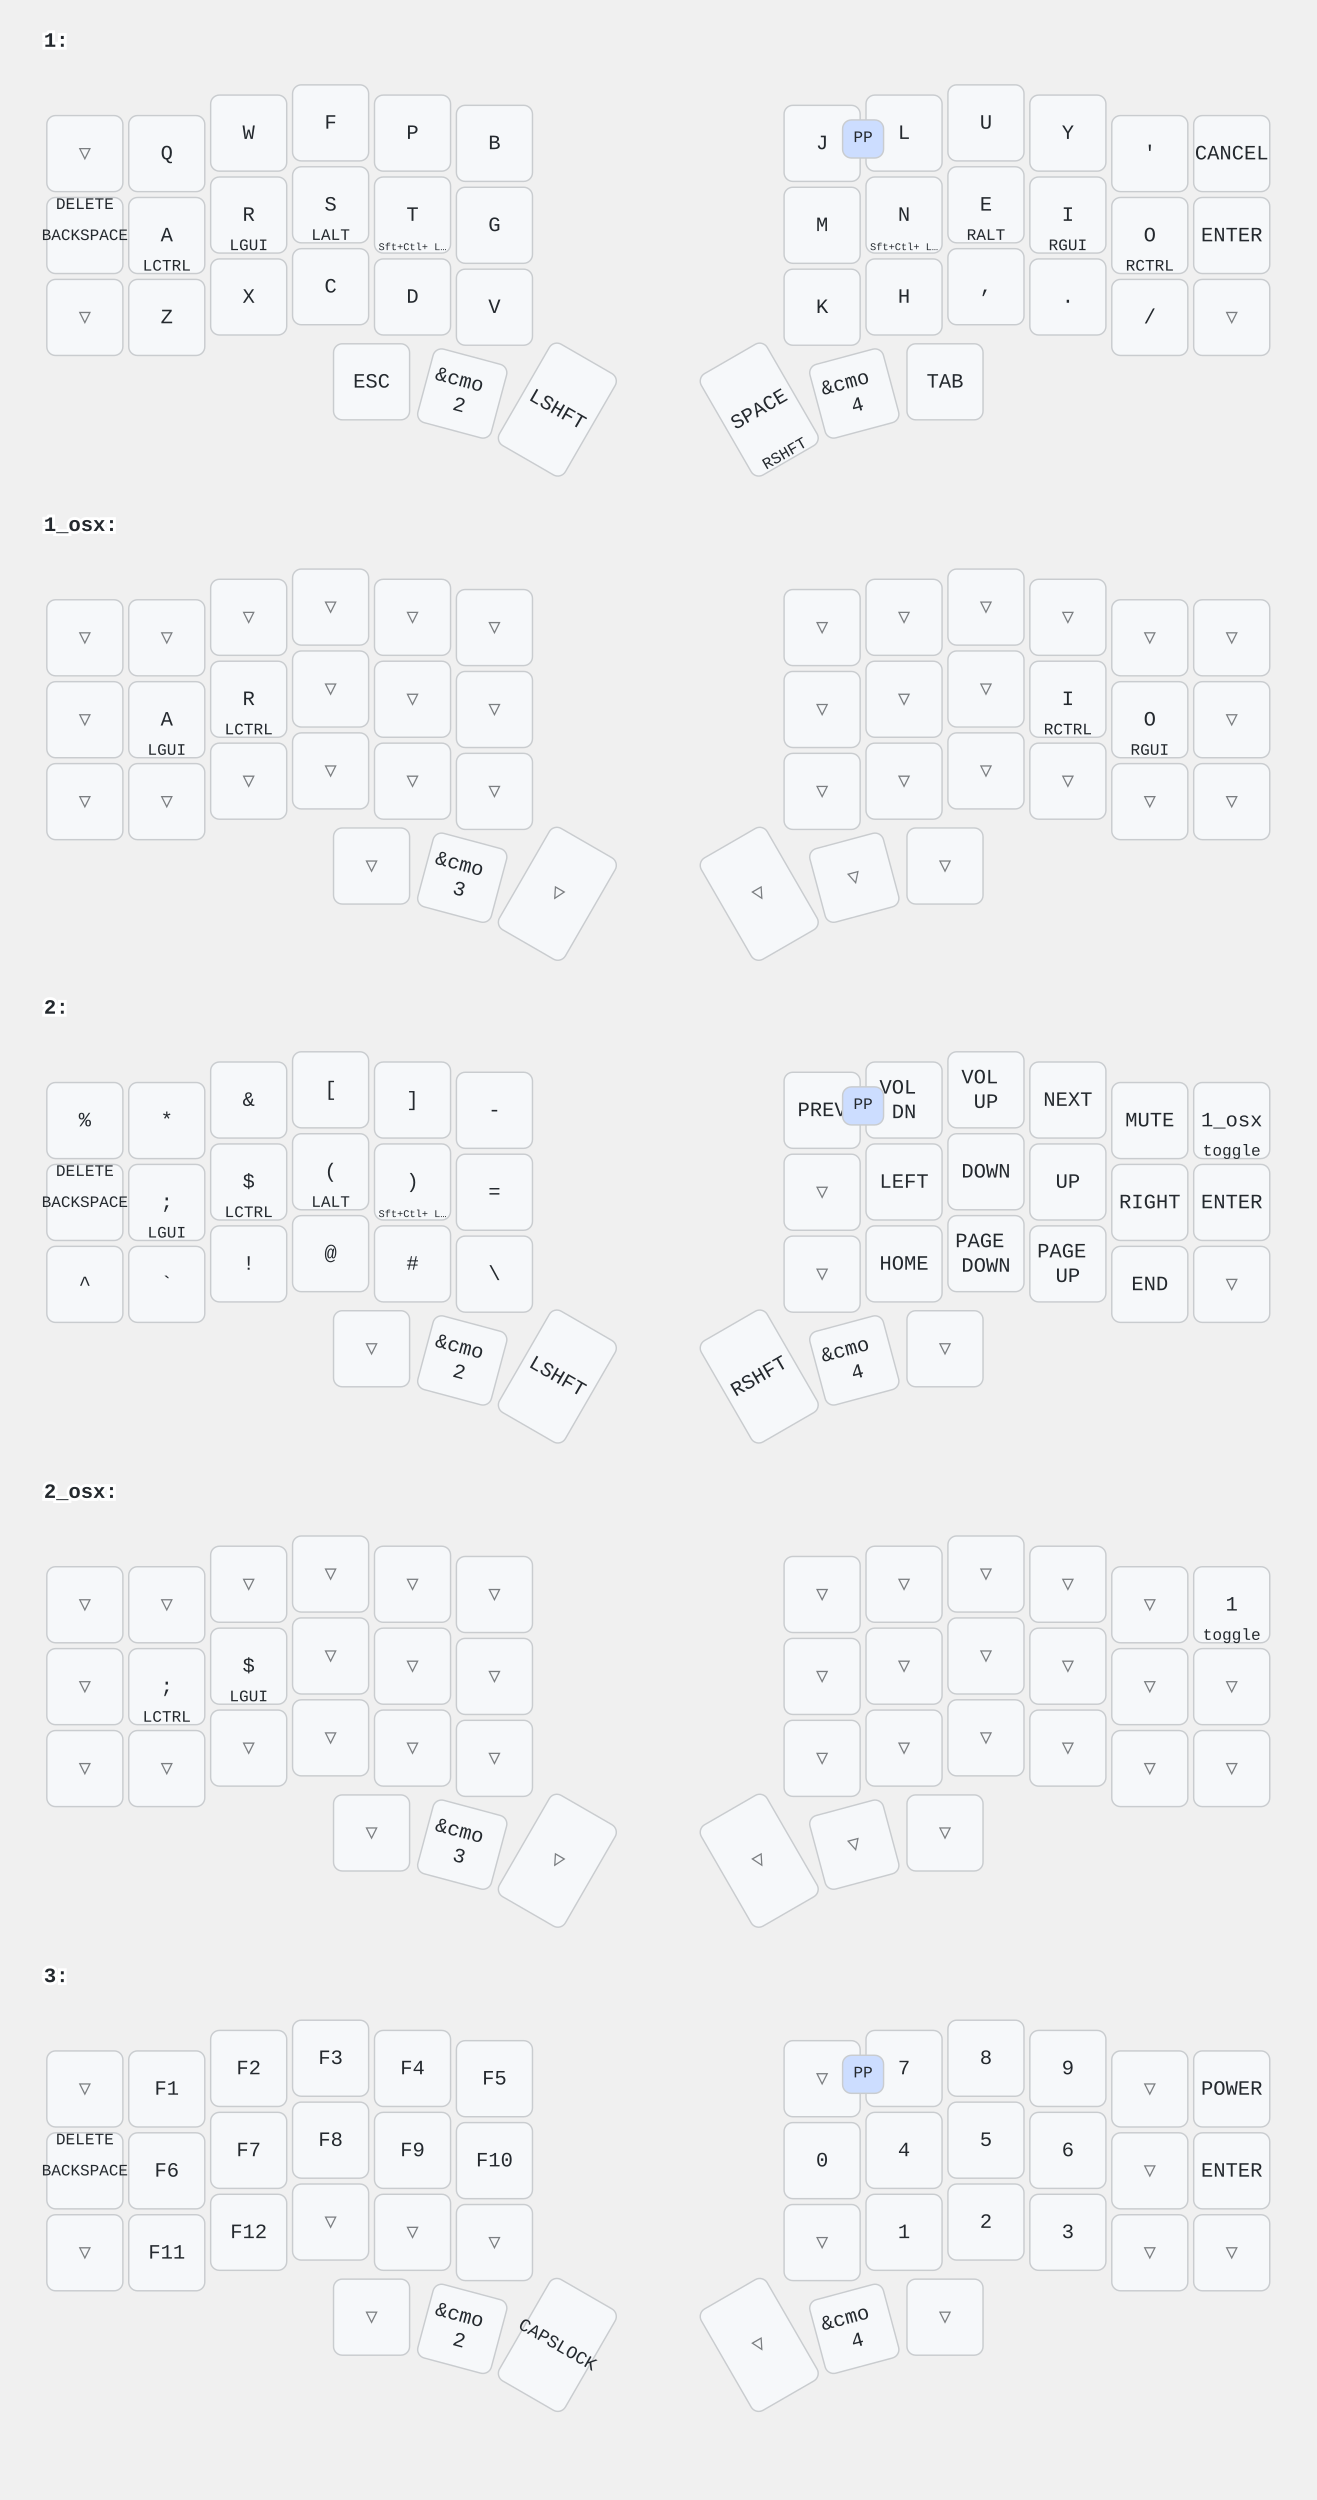
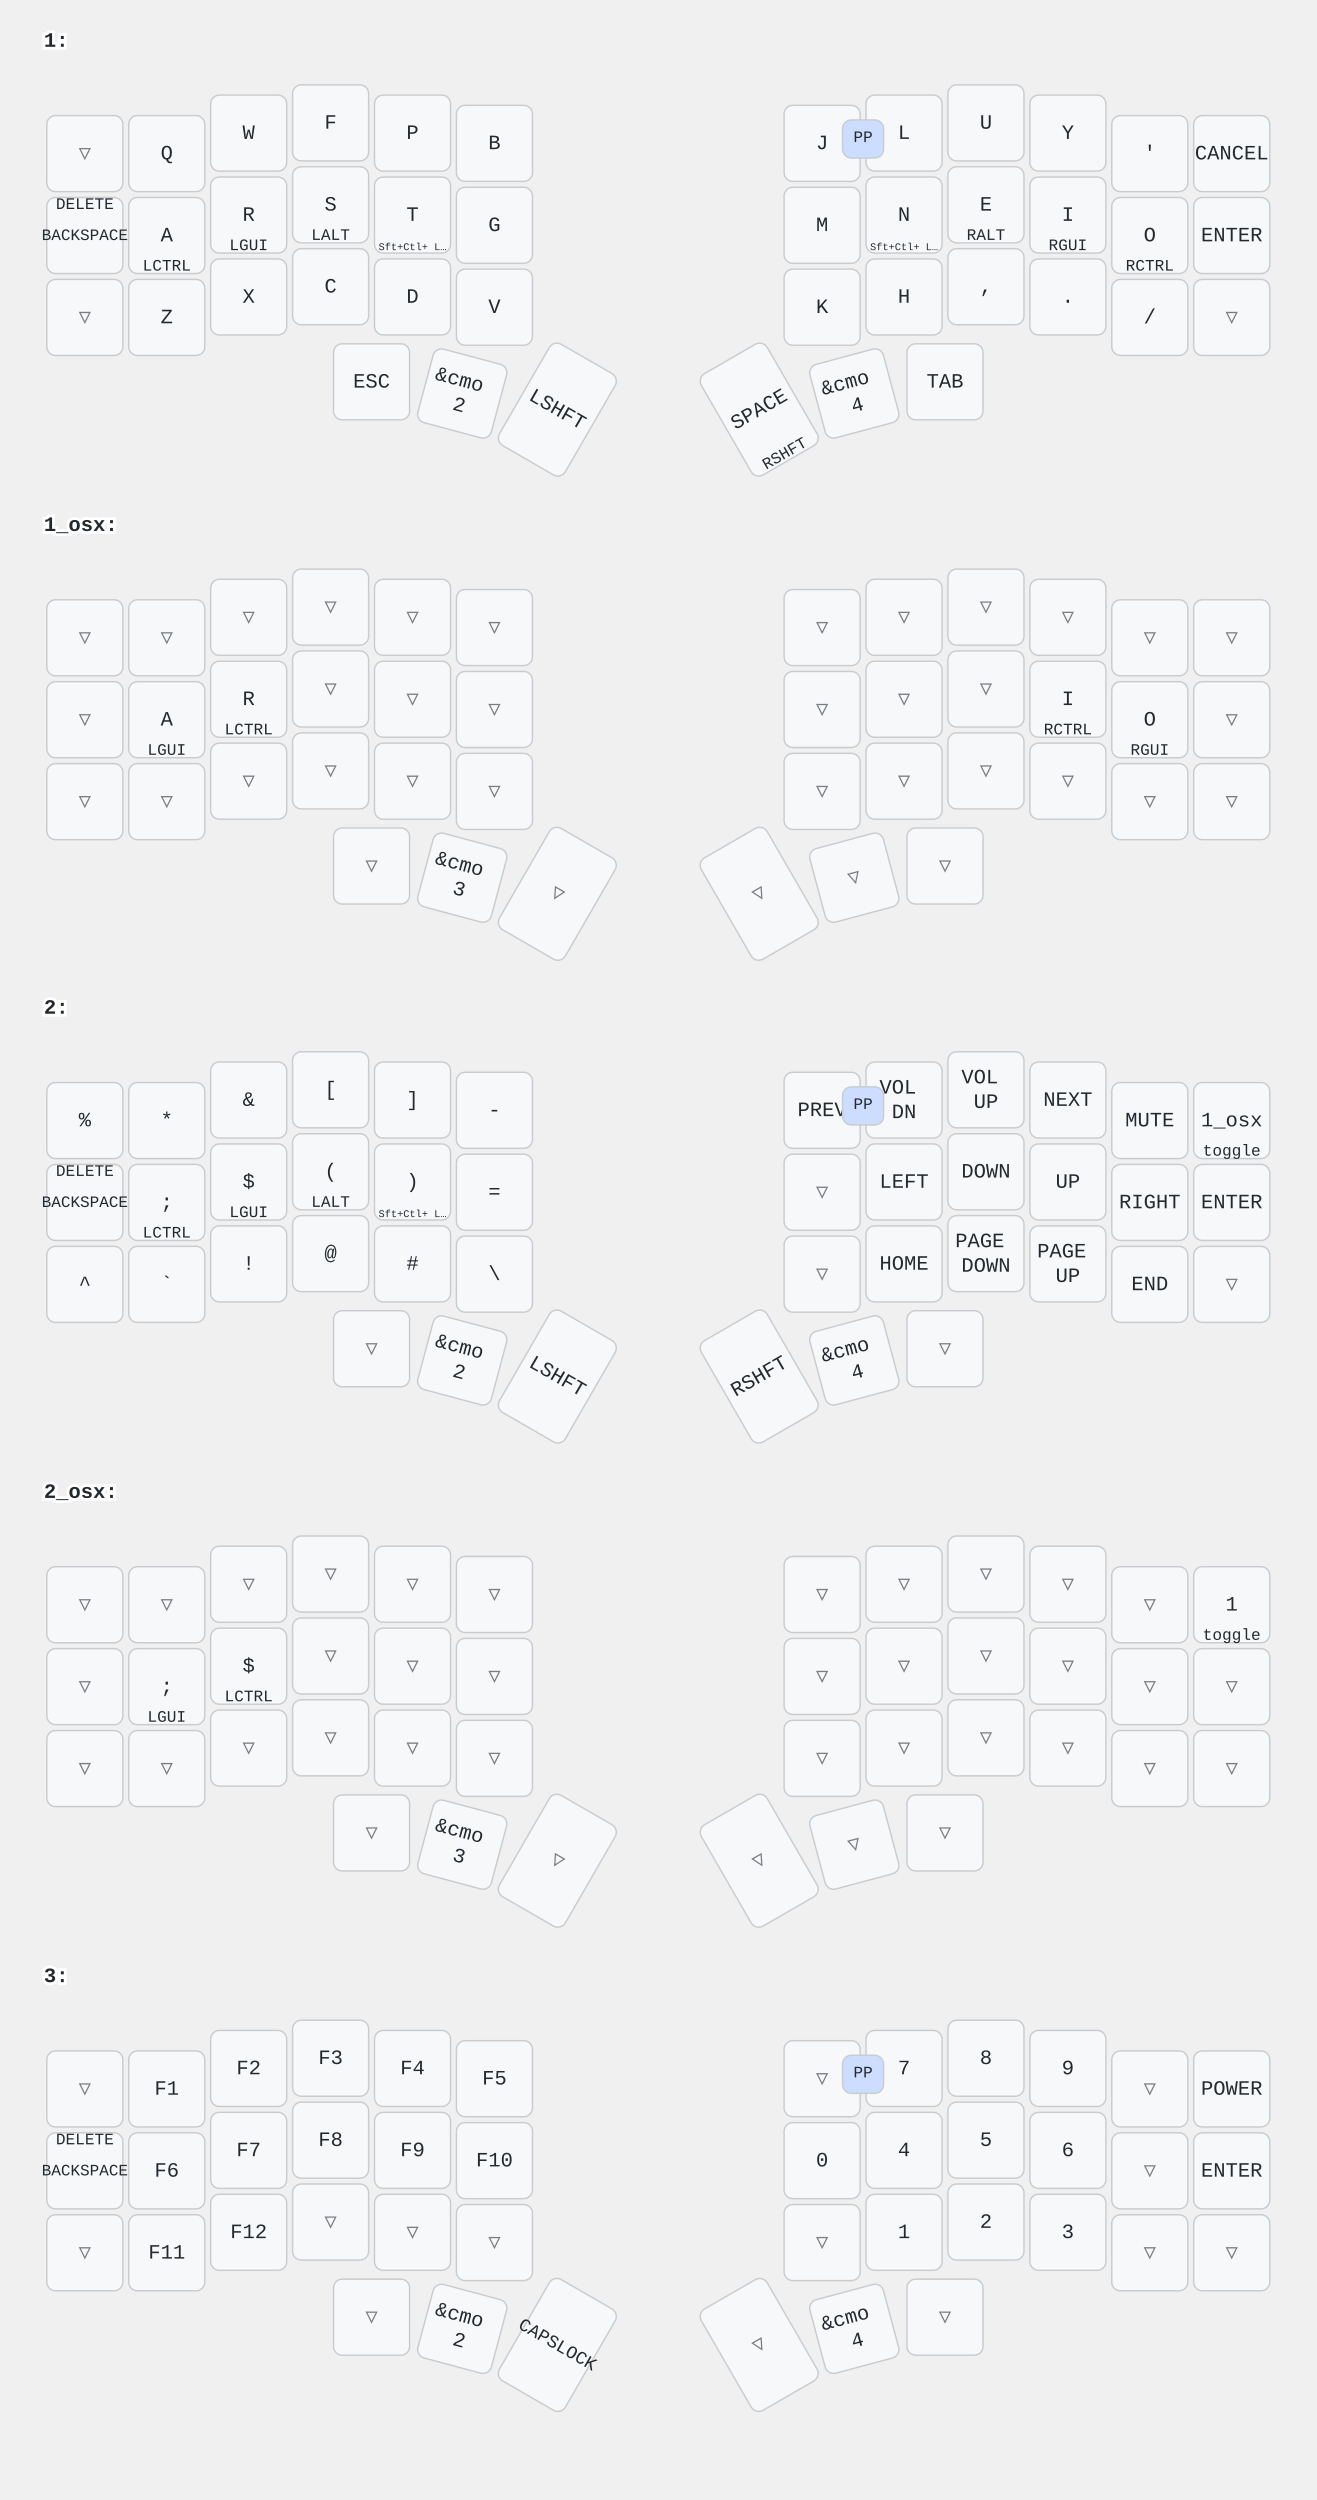
<svg xmlns="http://www.w3.org/2000/svg" width="900" height="1709" viewBox="0 0 900 1709" class="keymap">
  <style>/* inherit to force styles through use tags */
svg path {
    fill: inherit;
}

/* font and background color specifications */
svg.keymap {
    font-family: SFMono-Regular,Consolas,Liberation Mono,Menlo,monospace;
    font-size: 14px;
    font-kerning: normal;
    text-rendering: optimizeLegibility;
    fill: #24292e;
}

/* default key styling */
rect.key {
    fill: #f6f8fa;
}

rect.key, rect.combo {
    stroke: #c9cccf;
    stroke-width: 1;
}

/* default key side styling, only used is draw_key_sides is set */
rect.side {
    filter: brightness(90%);
}

/* color accent for combo boxes */
rect.combo, rect.combo-separate {
    fill: #cdf;
}

/* color accent for held keys */
rect.held, rect.combo.held {
    fill: #fdd;
}

/* color accent for ghost (optional) keys */
rect.ghost, rect.combo.ghost {
    stroke-dasharray: 4, 4;
    stroke-width: 2;
}

text {
    text-anchor: middle;
    dominant-baseline: middle;
}

/* styling for layer labels */
text.label {
    font-weight: bold;
    text-anchor: start;
    stroke: white;
    stroke-width: 4;
    paint-order: stroke;
}

/* styling for optional footer */
text.footer {
    text-anchor: end;
    dominant-baseline: auto;
    stroke: white;
    stroke-width: 4;
    paint-order: stroke;
}

/* styling for combo tap, and key hold/shifted label text */
text.combo, text.hold, text.shifted {
    font-size: 11px;
}

text.hold {
    text-anchor: middle;
    dominant-baseline: auto;
}

text.shifted {
    text-anchor: middle;
    dominant-baseline: hanging;
}

/* styling for hold/shifted label text in combo box */
text.combo.hold, text.combo.shifted {
    font-size: 8px;
}

/* lighter symbol for transparent keys */
text.trans {
    fill: #7b7e81;
}

/* styling for combo dendrons */
path.combo {
    stroke-width: 1;
    stroke: gray;
    fill: none;
}

/* Start Tabler Icons Cleanup */
/* cannot use height/width with glyphs */
.icon-tabler &gt; path {
    fill: inherit;
    stroke: inherit;
    stroke-width: 2;
}
/* hide tabler's default box */
.icon-tabler &gt; path[stroke="none"][fill="none"] {
    visibility: hidden;
}
/* End Tabler Icons Cleanup */
</style>
  <g transform="translate(30, 0)" class="layer-1">
    <text x="0" y="28" class="label">1:</text>
    <g transform="translate(0, 56)">
      <g transform="translate(28, 49)" class="key trans keypos-0">
        <rect rx="6" ry="6" x="-26" y="-26" width="52" height="52" class="key trans" />
        <text x="0" y="0" class="key trans tap">▽</text>
      </g>
      <g transform="translate(84, 49)" class="key keypos-1">
        <rect rx="6" ry="6" x="-26" y="-26" width="52" height="52" class="key" />
        <text x="0" y="0" class="key tap">Q</text>
      </g>
      <g transform="translate(140, 35)" class="key keypos-2">
        <rect rx="6" ry="6" x="-26" y="-26" width="52" height="52" class="key" />
        <text x="0" y="0" class="key tap">W</text>
      </g>
      <g transform="translate(196, 28)" class="key keypos-3">
        <rect rx="6" ry="6" x="-26" y="-26" width="52" height="52" class="key" />
        <text x="0" y="0" class="key tap">F</text>
      </g>
      <g transform="translate(252, 35)" class="key keypos-4">
        <rect rx="6" ry="6" x="-26" y="-26" width="52" height="52" class="key" />
        <text x="0" y="0" class="key tap">P</text>
      </g>
      <g transform="translate(308, 42)" class="key keypos-5">
        <rect rx="6" ry="6" x="-26" y="-26" width="52" height="52" class="key" />
        <text x="0" y="0" class="key tap">B</text>
      </g>
      <g transform="translate(532, 42)" class="key keypos-6">
        <rect rx="6" ry="6" x="-26" y="-26" width="52" height="52" class="key" />
        <text x="0" y="0" class="key tap">J</text>
      </g>
      <g transform="translate(588, 35)" class="key keypos-7">
        <rect rx="6" ry="6" x="-26" y="-26" width="52" height="52" class="key" />
        <text x="0" y="0" class="key tap">L</text>
      </g>
      <g transform="translate(644, 28)" class="key keypos-8">
        <rect rx="6" ry="6" x="-26" y="-26" width="52" height="52" class="key" />
        <text x="0" y="0" class="key tap">U</text>
      </g>
      <g transform="translate(700, 35)" class="key keypos-9">
        <rect rx="6" ry="6" x="-26" y="-26" width="52" height="52" class="key" />
        <text x="0" y="0" class="key tap">Y</text>
      </g>
      <g transform="translate(756, 49)" class="key keypos-10">
        <rect rx="6" ry="6" x="-26" y="-26" width="52" height="52" class="key" />
        <text x="0" y="0" class="key tap">'</text>
      </g>
      <g transform="translate(812, 49)" class="key keypos-11">
        <rect rx="6" ry="6" x="-26" y="-26" width="52" height="52" class="key" />
        <text x="0" y="0" class="key tap">CANCEL</text>
      </g>
      <g transform="translate(28, 105)" class="key keypos-12">
        <rect rx="6" ry="6" x="-26" y="-26" width="52" height="52" class="key" />
        <text x="0" y="0" class="key tap">
          <tspan style="font-size: 78%">BACKSPACE</tspan>
        </text>
        <text x="0" y="-24" class="key shifted">DELETE</text>
      </g>
      <g transform="translate(84, 105)" class="key keypos-13">
        <rect rx="6" ry="6" x="-26" y="-26" width="52" height="52" class="key" />
        <text x="0" y="0" class="key tap">A</text>
        <text x="0" y="24" class="key hold">LCTRL</text>
      </g>
      <g transform="translate(140, 91)" class="key keypos-14">
        <rect rx="6" ry="6" x="-26" y="-26" width="52" height="52" class="key" />
        <text x="0" y="0" class="key tap">R</text>
        <text x="0" y="24" class="key hold">LGUI</text>
      </g>
      <g transform="translate(196, 84)" class="key keypos-15">
        <rect rx="6" ry="6" x="-26" y="-26" width="52" height="52" class="key" />
        <text x="0" y="0" class="key tap">S</text>
        <text x="0" y="24" class="key hold">LALT</text>
      </g>
      <g transform="translate(252, 91)" class="key keypos-16">
        <rect rx="6" ry="6" x="-26" y="-26" width="52" height="52" class="key" />
        <text x="0" y="0" class="key tap">T</text>
        <text x="0" y="24" class="key hold">
          <tspan style="font-size: 64%">Sft+Ctl+ L…</tspan>
        </text>
      </g>
      <g transform="translate(308, 98)" class="key keypos-17">
        <rect rx="6" ry="6" x="-26" y="-26" width="52" height="52" class="key" />
        <text x="0" y="0" class="key tap">G</text>
      </g>
      <g transform="translate(532, 98)" class="key keypos-18">
        <rect rx="6" ry="6" x="-26" y="-26" width="52" height="52" class="key" />
        <text x="0" y="0" class="key tap">M</text>
      </g>
      <g transform="translate(588, 91)" class="key keypos-19">
        <rect rx="6" ry="6" x="-26" y="-26" width="52" height="52" class="key" />
        <text x="0" y="0" class="key tap">N</text>
        <text x="0" y="24" class="key hold">
          <tspan style="font-size: 64%">Sft+Ctl+ L…</tspan>
        </text>
      </g>
      <g transform="translate(644, 84)" class="key keypos-20">
        <rect rx="6" ry="6" x="-26" y="-26" width="52" height="52" class="key" />
        <text x="0" y="0" class="key tap">E</text>
        <text x="0" y="24" class="key hold">RALT</text>
      </g>
      <g transform="translate(700, 91)" class="key keypos-21">
        <rect rx="6" ry="6" x="-26" y="-26" width="52" height="52" class="key" />
        <text x="0" y="0" class="key tap">I</text>
        <text x="0" y="24" class="key hold">RGUI</text>
      </g>
      <g transform="translate(756, 105)" class="key keypos-22">
        <rect rx="6" ry="6" x="-26" y="-26" width="52" height="52" class="key" />
        <text x="0" y="0" class="key tap">O</text>
        <text x="0" y="24" class="key hold">RCTRL</text>
      </g>
      <g transform="translate(812, 105)" class="key keypos-23">
        <rect rx="6" ry="6" x="-26" y="-26" width="52" height="52" class="key" />
        <text x="0" y="0" class="key tap">ENTER</text>
      </g>
      <g transform="translate(28, 161)" class="key trans keypos-24">
        <rect rx="6" ry="6" x="-26" y="-26" width="52" height="52" class="key trans" />
        <text x="0" y="0" class="key trans tap">▽</text>
      </g>
      <g transform="translate(84, 161)" class="key keypos-25">
        <rect rx="6" ry="6" x="-26" y="-26" width="52" height="52" class="key" />
        <text x="0" y="0" class="key tap">Z</text>
      </g>
      <g transform="translate(140, 147)" class="key keypos-26">
        <rect rx="6" ry="6" x="-26" y="-26" width="52" height="52" class="key" />
        <text x="0" y="0" class="key tap">X</text>
      </g>
      <g transform="translate(196, 140)" class="key keypos-27">
        <rect rx="6" ry="6" x="-26" y="-26" width="52" height="52" class="key" />
        <text x="0" y="0" class="key tap">C</text>
      </g>
      <g transform="translate(252, 147)" class="key keypos-28">
        <rect rx="6" ry="6" x="-26" y="-26" width="52" height="52" class="key" />
        <text x="0" y="0" class="key tap">D</text>
      </g>
      <g transform="translate(308, 154)" class="key keypos-29">
        <rect rx="6" ry="6" x="-26" y="-26" width="52" height="52" class="key" />
        <text x="0" y="0" class="key tap">V</text>
      </g>
      <g transform="translate(532, 154)" class="key keypos-30">
        <rect rx="6" ry="6" x="-26" y="-26" width="52" height="52" class="key" />
        <text x="0" y="0" class="key tap">K</text>
      </g>
      <g transform="translate(588, 147)" class="key keypos-31">
        <rect rx="6" ry="6" x="-26" y="-26" width="52" height="52" class="key" />
        <text x="0" y="0" class="key tap">H</text>
      </g>
      <g transform="translate(644, 140)" class="key keypos-32">
        <rect rx="6" ry="6" x="-26" y="-26" width="52" height="52" class="key" />
        <text x="0" y="0" class="key tap">,</text>
      </g>
      <g transform="translate(700, 147)" class="key keypos-33">
        <rect rx="6" ry="6" x="-26" y="-26" width="52" height="52" class="key" />
        <text x="0" y="0" class="key tap">.</text>
      </g>
      <g transform="translate(756, 161)" class="key keypos-34">
        <rect rx="6" ry="6" x="-26" y="-26" width="52" height="52" class="key" />
        <text x="0" y="0" class="key tap">/</text>
      </g>
      <g transform="translate(812, 161)" class="key trans keypos-35">
        <rect rx="6" ry="6" x="-26" y="-26" width="52" height="52" class="key trans" />
        <text x="0" y="0" class="key trans tap">▽</text>
      </g>
      <g transform="translate(224, 205)" class="key keypos-36">
        <rect rx="6" ry="6" x="-26" y="-26" width="52" height="52" class="key" />
        <text x="0" y="0" class="key tap">ESC</text>
      </g>
      <g transform="translate(286, 213) rotate(15.0)" class="key keypos-37">
        <rect rx="6" ry="6" x="-26" y="-26" width="52" height="52" class="key" />
        <text x="0" y="0" class="key tap">
          <tspan x="0" dy="-0.6em">&amp;cmo</tspan>
          <tspan x="0" dy="1.2em">2</tspan>
        </text>
      </g>
      <g transform="translate(351, 224) rotate(30.0)" class="key keypos-38">
        <rect rx="6" ry="6" x="-26" y="-40" width="52" height="80" class="key" />
        <text x="0" y="0" class="key tap">LSHFT</text>
      </g>
      <g transform="translate(489, 224) rotate(-30.0)" class="key keypos-39">
        <rect rx="6" ry="6" x="-26" y="-40" width="52" height="80" class="key" />
        <text x="0" y="0" class="key tap">SPACE</text>
        <text x="0" y="38" class="key hold">RSHFT</text>
      </g>
      <g transform="translate(554, 213) rotate(-15.0)" class="key keypos-40">
        <rect rx="6" ry="6" x="-26" y="-26" width="52" height="52" class="key" />
        <text x="0" y="0" class="key tap">
          <tspan x="0" dy="-0.6em">&amp;cmo</tspan>
          <tspan x="0" dy="1.2em">4</tspan>
        </text>
      </g>
      <g transform="translate(616, 205)" class="key keypos-41">
        <rect rx="6" ry="6" x="-26" y="-26" width="52" height="52" class="key" />
        <text x="0" y="0" class="key tap">TAB</text>
      </g>
      <g class="combo combopos-0">
        <rect rx="6" ry="6" x="546" y="26" width="28" height="26" class="combo" />
        <text x="560" y="38" class="combo tap">PP</text>
      </g>
    </g>
  </g>
  <g transform="translate(30, 331)" class="layer-1_osx">
    <text x="0" y="28" class="label">1_osx:</text>
    <g transform="translate(0, 56)">
      <g transform="translate(28, 49)" class="key trans keypos-0">
        <rect rx="6" ry="6" x="-26" y="-26" width="52" height="52" class="key trans" />
        <text x="0" y="0" class="key trans tap">▽</text>
      </g>
      <g transform="translate(84, 49)" class="key trans keypos-1">
        <rect rx="6" ry="6" x="-26" y="-26" width="52" height="52" class="key trans" />
        <text x="0" y="0" class="key trans tap">▽</text>
      </g>
      <g transform="translate(140, 35)" class="key trans keypos-2">
        <rect rx="6" ry="6" x="-26" y="-26" width="52" height="52" class="key trans" />
        <text x="0" y="0" class="key trans tap">▽</text>
      </g>
      <g transform="translate(196, 28)" class="key trans keypos-3">
        <rect rx="6" ry="6" x="-26" y="-26" width="52" height="52" class="key trans" />
        <text x="0" y="0" class="key trans tap">▽</text>
      </g>
      <g transform="translate(252, 35)" class="key trans keypos-4">
        <rect rx="6" ry="6" x="-26" y="-26" width="52" height="52" class="key trans" />
        <text x="0" y="0" class="key trans tap">▽</text>
      </g>
      <g transform="translate(308, 42)" class="key trans keypos-5">
        <rect rx="6" ry="6" x="-26" y="-26" width="52" height="52" class="key trans" />
        <text x="0" y="0" class="key trans tap">▽</text>
      </g>
      <g transform="translate(532, 42)" class="key trans keypos-6">
        <rect rx="6" ry="6" x="-26" y="-26" width="52" height="52" class="key trans" />
        <text x="0" y="0" class="key trans tap">▽</text>
      </g>
      <g transform="translate(588, 35)" class="key trans keypos-7">
        <rect rx="6" ry="6" x="-26" y="-26" width="52" height="52" class="key trans" />
        <text x="0" y="0" class="key trans tap">▽</text>
      </g>
      <g transform="translate(644, 28)" class="key trans keypos-8">
        <rect rx="6" ry="6" x="-26" y="-26" width="52" height="52" class="key trans" />
        <text x="0" y="0" class="key trans tap">▽</text>
      </g>
      <g transform="translate(700, 35)" class="key trans keypos-9">
        <rect rx="6" ry="6" x="-26" y="-26" width="52" height="52" class="key trans" />
        <text x="0" y="0" class="key trans tap">▽</text>
      </g>
      <g transform="translate(756, 49)" class="key trans keypos-10">
        <rect rx="6" ry="6" x="-26" y="-26" width="52" height="52" class="key trans" />
        <text x="0" y="0" class="key trans tap">▽</text>
      </g>
      <g transform="translate(812, 49)" class="key trans keypos-11">
        <rect rx="6" ry="6" x="-26" y="-26" width="52" height="52" class="key trans" />
        <text x="0" y="0" class="key trans tap">▽</text>
      </g>
      <g transform="translate(28, 105)" class="key trans keypos-12">
        <rect rx="6" ry="6" x="-26" y="-26" width="52" height="52" class="key trans" />
        <text x="0" y="0" class="key trans tap">▽</text>
      </g>
      <g transform="translate(84, 105)" class="key keypos-13">
        <rect rx="6" ry="6" x="-26" y="-26" width="52" height="52" class="key" />
        <text x="0" y="0" class="key tap">A</text>
        <text x="0" y="24" class="key hold">LGUI</text>
      </g>
      <g transform="translate(140, 91)" class="key keypos-14">
        <rect rx="6" ry="6" x="-26" y="-26" width="52" height="52" class="key" />
        <text x="0" y="0" class="key tap">R</text>
        <text x="0" y="24" class="key hold">LCTRL</text>
      </g>
      <g transform="translate(196, 84)" class="key trans keypos-15">
        <rect rx="6" ry="6" x="-26" y="-26" width="52" height="52" class="key trans" />
        <text x="0" y="0" class="key trans tap">▽</text>
      </g>
      <g transform="translate(252, 91)" class="key trans keypos-16">
        <rect rx="6" ry="6" x="-26" y="-26" width="52" height="52" class="key trans" />
        <text x="0" y="0" class="key trans tap">▽</text>
      </g>
      <g transform="translate(308, 98)" class="key trans keypos-17">
        <rect rx="6" ry="6" x="-26" y="-26" width="52" height="52" class="key trans" />
        <text x="0" y="0" class="key trans tap">▽</text>
      </g>
      <g transform="translate(532, 98)" class="key trans keypos-18">
        <rect rx="6" ry="6" x="-26" y="-26" width="52" height="52" class="key trans" />
        <text x="0" y="0" class="key trans tap">▽</text>
      </g>
      <g transform="translate(588, 91)" class="key trans keypos-19">
        <rect rx="6" ry="6" x="-26" y="-26" width="52" height="52" class="key trans" />
        <text x="0" y="0" class="key trans tap">▽</text>
      </g>
      <g transform="translate(644, 84)" class="key trans keypos-20">
        <rect rx="6" ry="6" x="-26" y="-26" width="52" height="52" class="key trans" />
        <text x="0" y="0" class="key trans tap">▽</text>
      </g>
      <g transform="translate(700, 91)" class="key keypos-21">
        <rect rx="6" ry="6" x="-26" y="-26" width="52" height="52" class="key" />
        <text x="0" y="0" class="key tap">I</text>
        <text x="0" y="24" class="key hold">RCTRL</text>
      </g>
      <g transform="translate(756, 105)" class="key keypos-22">
        <rect rx="6" ry="6" x="-26" y="-26" width="52" height="52" class="key" />
        <text x="0" y="0" class="key tap">O</text>
        <text x="0" y="24" class="key hold">RGUI</text>
      </g>
      <g transform="translate(812, 105)" class="key trans keypos-23">
        <rect rx="6" ry="6" x="-26" y="-26" width="52" height="52" class="key trans" />
        <text x="0" y="0" class="key trans tap">▽</text>
      </g>
      <g transform="translate(28, 161)" class="key trans keypos-24">
        <rect rx="6" ry="6" x="-26" y="-26" width="52" height="52" class="key trans" />
        <text x="0" y="0" class="key trans tap">▽</text>
      </g>
      <g transform="translate(84, 161)" class="key trans keypos-25">
        <rect rx="6" ry="6" x="-26" y="-26" width="52" height="52" class="key trans" />
        <text x="0" y="0" class="key trans tap">▽</text>
      </g>
      <g transform="translate(140, 147)" class="key trans keypos-26">
        <rect rx="6" ry="6" x="-26" y="-26" width="52" height="52" class="key trans" />
        <text x="0" y="0" class="key trans tap">▽</text>
      </g>
      <g transform="translate(196, 140)" class="key trans keypos-27">
        <rect rx="6" ry="6" x="-26" y="-26" width="52" height="52" class="key trans" />
        <text x="0" y="0" class="key trans tap">▽</text>
      </g>
      <g transform="translate(252, 147)" class="key trans keypos-28">
        <rect rx="6" ry="6" x="-26" y="-26" width="52" height="52" class="key trans" />
        <text x="0" y="0" class="key trans tap">▽</text>
      </g>
      <g transform="translate(308, 154)" class="key trans keypos-29">
        <rect rx="6" ry="6" x="-26" y="-26" width="52" height="52" class="key trans" />
        <text x="0" y="0" class="key trans tap">▽</text>
      </g>
      <g transform="translate(532, 154)" class="key trans keypos-30">
        <rect rx="6" ry="6" x="-26" y="-26" width="52" height="52" class="key trans" />
        <text x="0" y="0" class="key trans tap">▽</text>
      </g>
      <g transform="translate(588, 147)" class="key trans keypos-31">
        <rect rx="6" ry="6" x="-26" y="-26" width="52" height="52" class="key trans" />
        <text x="0" y="0" class="key trans tap">▽</text>
      </g>
      <g transform="translate(644, 140)" class="key trans keypos-32">
        <rect rx="6" ry="6" x="-26" y="-26" width="52" height="52" class="key trans" />
        <text x="0" y="0" class="key trans tap">▽</text>
      </g>
      <g transform="translate(700, 147)" class="key trans keypos-33">
        <rect rx="6" ry="6" x="-26" y="-26" width="52" height="52" class="key trans" />
        <text x="0" y="0" class="key trans tap">▽</text>
      </g>
      <g transform="translate(756, 161)" class="key trans keypos-34">
        <rect rx="6" ry="6" x="-26" y="-26" width="52" height="52" class="key trans" />
        <text x="0" y="0" class="key trans tap">▽</text>
      </g>
      <g transform="translate(812, 161)" class="key trans keypos-35">
        <rect rx="6" ry="6" x="-26" y="-26" width="52" height="52" class="key trans" />
        <text x="0" y="0" class="key trans tap">▽</text>
      </g>
      <g transform="translate(224, 205)" class="key trans keypos-36">
        <rect rx="6" ry="6" x="-26" y="-26" width="52" height="52" class="key trans" />
        <text x="0" y="0" class="key trans tap">▽</text>
      </g>
      <g transform="translate(286, 213) rotate(15.0)" class="key keypos-37">
        <rect rx="6" ry="6" x="-26" y="-26" width="52" height="52" class="key" />
        <text x="0" y="0" class="key tap">
          <tspan x="0" dy="-0.6em">&amp;cmo</tspan>
          <tspan x="0" dy="1.2em">3</tspan>
        </text>
      </g>
      <g transform="translate(351, 224) rotate(30.0)" class="key trans keypos-38">
        <rect rx="6" ry="6" x="-26" y="-40" width="52" height="80" class="key trans" />
        <text x="0" y="0" class="key trans tap">▽</text>
      </g>
      <g transform="translate(489, 224) rotate(-30.0)" class="key trans keypos-39">
        <rect rx="6" ry="6" x="-26" y="-40" width="52" height="80" class="key trans" />
        <text x="0" y="0" class="key trans tap">▽</text>
      </g>
      <g transform="translate(554, 213) rotate(-15.0)" class="key trans keypos-40">
        <rect rx="6" ry="6" x="-26" y="-26" width="52" height="52" class="key trans" />
        <text x="0" y="0" class="key trans tap">▽</text>
      </g>
      <g transform="translate(616, 205)" class="key trans keypos-41">
        <rect rx="6" ry="6" x="-26" y="-26" width="52" height="52" class="key trans" />
        <text x="0" y="0" class="key trans tap">▽</text>
      </g>
    </g>
  </g>
  <g transform="translate(30, 661)" class="layer-2">
    <text x="0" y="28" class="label">2:</text>
    <g transform="translate(0, 56)">
      <g transform="translate(28, 49)" class="key keypos-0">
        <rect rx="6" ry="6" x="-26" y="-26" width="52" height="52" class="key" />
        <text x="0" y="0" class="key tap">%</text>
      </g>
      <g transform="translate(84, 49)" class="key keypos-1">
        <rect rx="6" ry="6" x="-26" y="-26" width="52" height="52" class="key" />
        <text x="0" y="0" class="key tap">*</text>
      </g>
      <g transform="translate(140, 35)" class="key keypos-2">
        <rect rx="6" ry="6" x="-26" y="-26" width="52" height="52" class="key" />
        <text x="0" y="0" class="key tap">&amp;</text>
      </g>
      <g transform="translate(196, 28)" class="key keypos-3">
        <rect rx="6" ry="6" x="-26" y="-26" width="52" height="52" class="key" />
        <text x="0" y="0" class="key tap">[</text>
      </g>
      <g transform="translate(252, 35)" class="key keypos-4">
        <rect rx="6" ry="6" x="-26" y="-26" width="52" height="52" class="key" />
        <text x="0" y="0" class="key tap">]</text>
      </g>
      <g transform="translate(308, 42)" class="key keypos-5">
        <rect rx="6" ry="6" x="-26" y="-26" width="52" height="52" class="key" />
        <text x="0" y="0" class="key tap">-</text>
      </g>
      <g transform="translate(532, 42)" class="key keypos-6">
        <rect rx="6" ry="6" x="-26" y="-26" width="52" height="52" class="key" />
        <text x="0" y="0" class="key tap">PREV</text>
      </g>
      <g transform="translate(588, 35)" class="key keypos-7">
        <rect rx="6" ry="6" x="-26" y="-26" width="52" height="52" class="key" />
        <text x="0" y="0" class="key tap">
          <tspan x="0" dy="-0.6em">VOL</tspan>
          <tspan x="0" dy="1.2em">DN</tspan>
        </text>
      </g>
      <g transform="translate(644, 28)" class="key keypos-8">
        <rect rx="6" ry="6" x="-26" y="-26" width="52" height="52" class="key" />
        <text x="0" y="0" class="key tap">
          <tspan x="0" dy="-0.6em">VOL</tspan>
          <tspan x="0" dy="1.2em">UP</tspan>
        </text>
      </g>
      <g transform="translate(700, 35)" class="key keypos-9">
        <rect rx="6" ry="6" x="-26" y="-26" width="52" height="52" class="key" />
        <text x="0" y="0" class="key tap">NEXT</text>
      </g>
      <g transform="translate(756, 49)" class="key keypos-10">
        <rect rx="6" ry="6" x="-26" y="-26" width="52" height="52" class="key" />
        <text x="0" y="0" class="key tap">MUTE</text>
      </g>
      <g transform="translate(812, 49)" class="key keypos-11">
        <rect rx="6" ry="6" x="-26" y="-26" width="52" height="52" class="key" />
        <text x="0" y="0" class="key tap">1_osx</text>
        <text x="0" y="24" class="key hold">toggle</text>
      </g>
      <g transform="translate(28, 105)" class="key keypos-12">
        <rect rx="6" ry="6" x="-26" y="-26" width="52" height="52" class="key" />
        <text x="0" y="0" class="key tap">
          <tspan style="font-size: 78%">BACKSPACE</tspan>
        </text>
        <text x="0" y="-24" class="key shifted">DELETE</text>
      </g>
      <g transform="translate(84, 105)" class="key keypos-13">
        <rect rx="6" ry="6" x="-26" y="-26" width="52" height="52" class="key" />
        <text x="0" y="0" class="key tap">;</text>
+         <text x="0" y="24" class="key hold">LCTRL</text>
+       </g>
+       <g transform="translate(140, 91)" class="key keypos-14">
+         <rect rx="6" ry="6" x="-26" y="-26" width="52" height="52" class="key" />
+         <text x="0" y="0" class="key tap">$</text>
        <text x="0" y="24" class="key hold">LGUI</text>
-       </g>
-       <g transform="translate(140, 91)" class="key keypos-14">
-         <rect rx="6" ry="6" x="-26" y="-26" width="52" height="52" class="key" />
-         <text x="0" y="0" class="key tap">$</text>
-         <text x="0" y="24" class="key hold">LCTRL</text>
      </g>
      <g transform="translate(196, 84)" class="key keypos-15">
        <rect rx="6" ry="6" x="-26" y="-26" width="52" height="52" class="key" />
        <text x="0" y="0" class="key tap">(</text>
        <text x="0" y="24" class="key hold">LALT</text>
      </g>
      <g transform="translate(252, 91)" class="key keypos-16">
        <rect rx="6" ry="6" x="-26" y="-26" width="52" height="52" class="key" />
        <text x="0" y="0" class="key tap">)</text>
        <text x="0" y="24" class="key hold">
          <tspan style="font-size: 64%">Sft+Ctl+ L…</tspan>
        </text>
      </g>
      <g transform="translate(308, 98)" class="key keypos-17">
        <rect rx="6" ry="6" x="-26" y="-26" width="52" height="52" class="key" />
        <text x="0" y="0" class="key tap">=</text>
      </g>
      <g transform="translate(532, 98)" class="key trans keypos-18">
        <rect rx="6" ry="6" x="-26" y="-26" width="52" height="52" class="key trans" />
        <text x="0" y="0" class="key trans tap">▽</text>
      </g>
      <g transform="translate(588, 91)" class="key keypos-19">
        <rect rx="6" ry="6" x="-26" y="-26" width="52" height="52" class="key" />
        <text x="0" y="0" class="key tap">LEFT</text>
      </g>
      <g transform="translate(644, 84)" class="key keypos-20">
        <rect rx="6" ry="6" x="-26" y="-26" width="52" height="52" class="key" />
        <text x="0" y="0" class="key tap">DOWN</text>
      </g>
      <g transform="translate(700, 91)" class="key keypos-21">
        <rect rx="6" ry="6" x="-26" y="-26" width="52" height="52" class="key" />
        <text x="0" y="0" class="key tap">UP</text>
      </g>
      <g transform="translate(756, 105)" class="key keypos-22">
        <rect rx="6" ry="6" x="-26" y="-26" width="52" height="52" class="key" />
        <text x="0" y="0" class="key tap">RIGHT</text>
      </g>
      <g transform="translate(812, 105)" class="key keypos-23">
        <rect rx="6" ry="6" x="-26" y="-26" width="52" height="52" class="key" />
        <text x="0" y="0" class="key tap">ENTER</text>
      </g>
      <g transform="translate(28, 161)" class="key keypos-24">
        <rect rx="6" ry="6" x="-26" y="-26" width="52" height="52" class="key" />
        <text x="0" y="0" class="key tap">^</text>
      </g>
      <g transform="translate(84, 161)" class="key keypos-25">
        <rect rx="6" ry="6" x="-26" y="-26" width="52" height="52" class="key" />
        <text x="0" y="0" class="key tap">`</text>
      </g>
      <g transform="translate(140, 147)" class="key keypos-26">
        <rect rx="6" ry="6" x="-26" y="-26" width="52" height="52" class="key" />
        <text x="0" y="0" class="key tap">!</text>
      </g>
      <g transform="translate(196, 140)" class="key keypos-27">
        <rect rx="6" ry="6" x="-26" y="-26" width="52" height="52" class="key" />
        <text x="0" y="0" class="key tap">@</text>
      </g>
      <g transform="translate(252, 147)" class="key keypos-28">
        <rect rx="6" ry="6" x="-26" y="-26" width="52" height="52" class="key" />
        <text x="0" y="0" class="key tap">#</text>
      </g>
      <g transform="translate(308, 154)" class="key keypos-29">
        <rect rx="6" ry="6" x="-26" y="-26" width="52" height="52" class="key" />
        <text x="0" y="0" class="key tap">\</text>
      </g>
      <g transform="translate(532, 154)" class="key trans keypos-30">
        <rect rx="6" ry="6" x="-26" y="-26" width="52" height="52" class="key trans" />
        <text x="0" y="0" class="key trans tap">▽</text>
      </g>
      <g transform="translate(588, 147)" class="key keypos-31">
        <rect rx="6" ry="6" x="-26" y="-26" width="52" height="52" class="key" />
        <text x="0" y="0" class="key tap">HOME</text>
      </g>
      <g transform="translate(644, 140)" class="key keypos-32">
        <rect rx="6" ry="6" x="-26" y="-26" width="52" height="52" class="key" />
        <text x="0" y="0" class="key tap">
          <tspan x="0" dy="-0.6em">PAGE</tspan>
          <tspan x="0" dy="1.2em">DOWN</tspan>
        </text>
      </g>
      <g transform="translate(700, 147)" class="key keypos-33">
        <rect rx="6" ry="6" x="-26" y="-26" width="52" height="52" class="key" />
        <text x="0" y="0" class="key tap">
          <tspan x="0" dy="-0.6em">PAGE</tspan>
          <tspan x="0" dy="1.2em">UP</tspan>
        </text>
      </g>
      <g transform="translate(756, 161)" class="key keypos-34">
        <rect rx="6" ry="6" x="-26" y="-26" width="52" height="52" class="key" />
        <text x="0" y="0" class="key tap">END</text>
      </g>
      <g transform="translate(812, 161)" class="key trans keypos-35">
        <rect rx="6" ry="6" x="-26" y="-26" width="52" height="52" class="key trans" />
        <text x="0" y="0" class="key trans tap">▽</text>
      </g>
      <g transform="translate(224, 205)" class="key trans keypos-36">
        <rect rx="6" ry="6" x="-26" y="-26" width="52" height="52" class="key trans" />
        <text x="0" y="0" class="key trans tap">▽</text>
      </g>
      <g transform="translate(286, 213) rotate(15.0)" class="key keypos-37">
        <rect rx="6" ry="6" x="-26" y="-26" width="52" height="52" class="key" />
        <text x="0" y="0" class="key tap">
          <tspan x="0" dy="-0.6em">&amp;cmo</tspan>
          <tspan x="0" dy="1.2em">2</tspan>
        </text>
      </g>
      <g transform="translate(351, 224) rotate(30.0)" class="key keypos-38">
        <rect rx="6" ry="6" x="-26" y="-40" width="52" height="80" class="key" />
        <text x="0" y="0" class="key tap">LSHFT</text>
      </g>
      <g transform="translate(489, 224) rotate(-30.0)" class="key keypos-39">
        <rect rx="6" ry="6" x="-26" y="-40" width="52" height="80" class="key" />
        <text x="0" y="0" class="key tap">RSHFT</text>
      </g>
      <g transform="translate(554, 213) rotate(-15.0)" class="key keypos-40">
        <rect rx="6" ry="6" x="-26" y="-26" width="52" height="52" class="key" />
        <text x="0" y="0" class="key tap">
          <tspan x="0" dy="-0.6em">&amp;cmo</tspan>
          <tspan x="0" dy="1.2em">4</tspan>
        </text>
      </g>
      <g transform="translate(616, 205)" class="key trans keypos-41">
        <rect rx="6" ry="6" x="-26" y="-26" width="52" height="52" class="key trans" />
        <text x="0" y="0" class="key trans tap">▽</text>
      </g>
      <g class="combo combopos-0">
        <rect rx="6" ry="6" x="546" y="26" width="28" height="26" class="combo" />
        <text x="560" y="38" class="combo tap">PP</text>
      </g>
    </g>
  </g>
  <g transform="translate(30, 992)" class="layer-2_osx">
    <text x="0" y="28" class="label">2_osx:</text>
    <g transform="translate(0, 56)">
      <g transform="translate(28, 49)" class="key trans keypos-0">
        <rect rx="6" ry="6" x="-26" y="-26" width="52" height="52" class="key trans" />
        <text x="0" y="0" class="key trans tap">▽</text>
      </g>
      <g transform="translate(84, 49)" class="key trans keypos-1">
        <rect rx="6" ry="6" x="-26" y="-26" width="52" height="52" class="key trans" />
        <text x="0" y="0" class="key trans tap">▽</text>
      </g>
      <g transform="translate(140, 35)" class="key trans keypos-2">
        <rect rx="6" ry="6" x="-26" y="-26" width="52" height="52" class="key trans" />
        <text x="0" y="0" class="key trans tap">▽</text>
      </g>
      <g transform="translate(196, 28)" class="key trans keypos-3">
        <rect rx="6" ry="6" x="-26" y="-26" width="52" height="52" class="key trans" />
        <text x="0" y="0" class="key trans tap">▽</text>
      </g>
      <g transform="translate(252, 35)" class="key trans keypos-4">
        <rect rx="6" ry="6" x="-26" y="-26" width="52" height="52" class="key trans" />
        <text x="0" y="0" class="key trans tap">▽</text>
      </g>
      <g transform="translate(308, 42)" class="key trans keypos-5">
        <rect rx="6" ry="6" x="-26" y="-26" width="52" height="52" class="key trans" />
        <text x="0" y="0" class="key trans tap">▽</text>
      </g>
      <g transform="translate(532, 42)" class="key trans keypos-6">
        <rect rx="6" ry="6" x="-26" y="-26" width="52" height="52" class="key trans" />
        <text x="0" y="0" class="key trans tap">▽</text>
      </g>
      <g transform="translate(588, 35)" class="key trans keypos-7">
        <rect rx="6" ry="6" x="-26" y="-26" width="52" height="52" class="key trans" />
        <text x="0" y="0" class="key trans tap">▽</text>
      </g>
      <g transform="translate(644, 28)" class="key trans keypos-8">
        <rect rx="6" ry="6" x="-26" y="-26" width="52" height="52" class="key trans" />
        <text x="0" y="0" class="key trans tap">▽</text>
      </g>
      <g transform="translate(700, 35)" class="key trans keypos-9">
        <rect rx="6" ry="6" x="-26" y="-26" width="52" height="52" class="key trans" />
        <text x="0" y="0" class="key trans tap">▽</text>
      </g>
      <g transform="translate(756, 49)" class="key trans keypos-10">
        <rect rx="6" ry="6" x="-26" y="-26" width="52" height="52" class="key trans" />
        <text x="0" y="0" class="key trans tap">▽</text>
      </g>
      <g transform="translate(812, 49)" class="key keypos-11">
        <rect rx="6" ry="6" x="-26" y="-26" width="52" height="52" class="key" />
        <text x="0" y="0" class="key tap">1</text>
        <text x="0" y="24" class="key hold">toggle</text>
      </g>
      <g transform="translate(28, 105)" class="key trans keypos-12">
        <rect rx="6" ry="6" x="-26" y="-26" width="52" height="52" class="key trans" />
        <text x="0" y="0" class="key trans tap">▽</text>
      </g>
      <g transform="translate(84, 105)" class="key keypos-13">
        <rect rx="6" ry="6" x="-26" y="-26" width="52" height="52" class="key" />
        <text x="0" y="0" class="key tap">;</text>
+         <text x="0" y="24" class="key hold">LGUI</text>
+       </g>
+       <g transform="translate(140, 91)" class="key keypos-14">
+         <rect rx="6" ry="6" x="-26" y="-26" width="52" height="52" class="key" />
+         <text x="0" y="0" class="key tap">$</text>
        <text x="0" y="24" class="key hold">LCTRL</text>
-       </g>
-       <g transform="translate(140, 91)" class="key keypos-14">
-         <rect rx="6" ry="6" x="-26" y="-26" width="52" height="52" class="key" />
-         <text x="0" y="0" class="key tap">$</text>
-         <text x="0" y="24" class="key hold">LGUI</text>
      </g>
      <g transform="translate(196, 84)" class="key trans keypos-15">
        <rect rx="6" ry="6" x="-26" y="-26" width="52" height="52" class="key trans" />
        <text x="0" y="0" class="key trans tap">▽</text>
      </g>
      <g transform="translate(252, 91)" class="key trans keypos-16">
        <rect rx="6" ry="6" x="-26" y="-26" width="52" height="52" class="key trans" />
        <text x="0" y="0" class="key trans tap">▽</text>
      </g>
      <g transform="translate(308, 98)" class="key trans keypos-17">
        <rect rx="6" ry="6" x="-26" y="-26" width="52" height="52" class="key trans" />
        <text x="0" y="0" class="key trans tap">▽</text>
      </g>
      <g transform="translate(532, 98)" class="key trans keypos-18">
        <rect rx="6" ry="6" x="-26" y="-26" width="52" height="52" class="key trans" />
        <text x="0" y="0" class="key trans tap">▽</text>
      </g>
      <g transform="translate(588, 91)" class="key trans keypos-19">
        <rect rx="6" ry="6" x="-26" y="-26" width="52" height="52" class="key trans" />
        <text x="0" y="0" class="key trans tap">▽</text>
      </g>
      <g transform="translate(644, 84)" class="key trans keypos-20">
        <rect rx="6" ry="6" x="-26" y="-26" width="52" height="52" class="key trans" />
        <text x="0" y="0" class="key trans tap">▽</text>
      </g>
      <g transform="translate(700, 91)" class="key trans keypos-21">
        <rect rx="6" ry="6" x="-26" y="-26" width="52" height="52" class="key trans" />
        <text x="0" y="0" class="key trans tap">▽</text>
      </g>
      <g transform="translate(756, 105)" class="key trans keypos-22">
        <rect rx="6" ry="6" x="-26" y="-26" width="52" height="52" class="key trans" />
        <text x="0" y="0" class="key trans tap">▽</text>
      </g>
      <g transform="translate(812, 105)" class="key trans keypos-23">
        <rect rx="6" ry="6" x="-26" y="-26" width="52" height="52" class="key trans" />
        <text x="0" y="0" class="key trans tap">▽</text>
      </g>
      <g transform="translate(28, 161)" class="key trans keypos-24">
        <rect rx="6" ry="6" x="-26" y="-26" width="52" height="52" class="key trans" />
        <text x="0" y="0" class="key trans tap">▽</text>
      </g>
      <g transform="translate(84, 161)" class="key trans keypos-25">
        <rect rx="6" ry="6" x="-26" y="-26" width="52" height="52" class="key trans" />
        <text x="0" y="0" class="key trans tap">▽</text>
      </g>
      <g transform="translate(140, 147)" class="key trans keypos-26">
        <rect rx="6" ry="6" x="-26" y="-26" width="52" height="52" class="key trans" />
        <text x="0" y="0" class="key trans tap">▽</text>
      </g>
      <g transform="translate(196, 140)" class="key trans keypos-27">
        <rect rx="6" ry="6" x="-26" y="-26" width="52" height="52" class="key trans" />
        <text x="0" y="0" class="key trans tap">▽</text>
      </g>
      <g transform="translate(252, 147)" class="key trans keypos-28">
        <rect rx="6" ry="6" x="-26" y="-26" width="52" height="52" class="key trans" />
        <text x="0" y="0" class="key trans tap">▽</text>
      </g>
      <g transform="translate(308, 154)" class="key trans keypos-29">
        <rect rx="6" ry="6" x="-26" y="-26" width="52" height="52" class="key trans" />
        <text x="0" y="0" class="key trans tap">▽</text>
      </g>
      <g transform="translate(532, 154)" class="key trans keypos-30">
        <rect rx="6" ry="6" x="-26" y="-26" width="52" height="52" class="key trans" />
        <text x="0" y="0" class="key trans tap">▽</text>
      </g>
      <g transform="translate(588, 147)" class="key trans keypos-31">
        <rect rx="6" ry="6" x="-26" y="-26" width="52" height="52" class="key trans" />
        <text x="0" y="0" class="key trans tap">▽</text>
      </g>
      <g transform="translate(644, 140)" class="key trans keypos-32">
        <rect rx="6" ry="6" x="-26" y="-26" width="52" height="52" class="key trans" />
        <text x="0" y="0" class="key trans tap">▽</text>
      </g>
      <g transform="translate(700, 147)" class="key trans keypos-33">
        <rect rx="6" ry="6" x="-26" y="-26" width="52" height="52" class="key trans" />
        <text x="0" y="0" class="key trans tap">▽</text>
      </g>
      <g transform="translate(756, 161)" class="key trans keypos-34">
        <rect rx="6" ry="6" x="-26" y="-26" width="52" height="52" class="key trans" />
        <text x="0" y="0" class="key trans tap">▽</text>
      </g>
      <g transform="translate(812, 161)" class="key trans keypos-35">
        <rect rx="6" ry="6" x="-26" y="-26" width="52" height="52" class="key trans" />
        <text x="0" y="0" class="key trans tap">▽</text>
      </g>
      <g transform="translate(224, 205)" class="key trans keypos-36">
        <rect rx="6" ry="6" x="-26" y="-26" width="52" height="52" class="key trans" />
        <text x="0" y="0" class="key trans tap">▽</text>
      </g>
      <g transform="translate(286, 213) rotate(15.0)" class="key keypos-37">
        <rect rx="6" ry="6" x="-26" y="-26" width="52" height="52" class="key" />
        <text x="0" y="0" class="key tap">
          <tspan x="0" dy="-0.6em">&amp;cmo</tspan>
          <tspan x="0" dy="1.2em">3</tspan>
        </text>
      </g>
      <g transform="translate(351, 224) rotate(30.0)" class="key trans keypos-38">
        <rect rx="6" ry="6" x="-26" y="-40" width="52" height="80" class="key trans" />
        <text x="0" y="0" class="key trans tap">▽</text>
      </g>
      <g transform="translate(489, 224) rotate(-30.0)" class="key trans keypos-39">
        <rect rx="6" ry="6" x="-26" y="-40" width="52" height="80" class="key trans" />
        <text x="0" y="0" class="key trans tap">▽</text>
      </g>
      <g transform="translate(554, 213) rotate(-15.0)" class="key trans keypos-40">
        <rect rx="6" ry="6" x="-26" y="-26" width="52" height="52" class="key trans" />
        <text x="0" y="0" class="key trans tap">▽</text>
      </g>
      <g transform="translate(616, 205)" class="key trans keypos-41">
        <rect rx="6" ry="6" x="-26" y="-26" width="52" height="52" class="key trans" />
        <text x="0" y="0" class="key trans tap">▽</text>
      </g>
    </g>
  </g>
  <g transform="translate(30, 1323)" class="layer-3">
    <text x="0" y="28" class="label">3:</text>
    <g transform="translate(0, 56)">
      <g transform="translate(28, 49)" class="key trans keypos-0">
        <rect rx="6" ry="6" x="-26" y="-26" width="52" height="52" class="key trans" />
        <text x="0" y="0" class="key trans tap">▽</text>
      </g>
      <g transform="translate(84, 49)" class="key keypos-1">
        <rect rx="6" ry="6" x="-26" y="-26" width="52" height="52" class="key" />
        <text x="0" y="0" class="key tap">F1</text>
      </g>
      <g transform="translate(140, 35)" class="key keypos-2">
        <rect rx="6" ry="6" x="-26" y="-26" width="52" height="52" class="key" />
        <text x="0" y="0" class="key tap">F2</text>
      </g>
      <g transform="translate(196, 28)" class="key keypos-3">
        <rect rx="6" ry="6" x="-26" y="-26" width="52" height="52" class="key" />
        <text x="0" y="0" class="key tap">F3</text>
      </g>
      <g transform="translate(252, 35)" class="key keypos-4">
        <rect rx="6" ry="6" x="-26" y="-26" width="52" height="52" class="key" />
        <text x="0" y="0" class="key tap">F4</text>
      </g>
      <g transform="translate(308, 42)" class="key keypos-5">
        <rect rx="6" ry="6" x="-26" y="-26" width="52" height="52" class="key" />
        <text x="0" y="0" class="key tap">F5</text>
      </g>
      <g transform="translate(532, 42)" class="key trans keypos-6">
        <rect rx="6" ry="6" x="-26" y="-26" width="52" height="52" class="key trans" />
        <text x="0" y="0" class="key trans tap">▽</text>
      </g>
      <g transform="translate(588, 35)" class="key keypos-7">
        <rect rx="6" ry="6" x="-26" y="-26" width="52" height="52" class="key" />
        <text x="0" y="0" class="key tap">7</text>
      </g>
      <g transform="translate(644, 28)" class="key keypos-8">
        <rect rx="6" ry="6" x="-26" y="-26" width="52" height="52" class="key" />
        <text x="0" y="0" class="key tap">8</text>
      </g>
      <g transform="translate(700, 35)" class="key keypos-9">
        <rect rx="6" ry="6" x="-26" y="-26" width="52" height="52" class="key" />
        <text x="0" y="0" class="key tap">9</text>
      </g>
      <g transform="translate(756, 49)" class="key trans keypos-10">
        <rect rx="6" ry="6" x="-26" y="-26" width="52" height="52" class="key trans" />
        <text x="0" y="0" class="key trans tap">▽</text>
      </g>
      <g transform="translate(812, 49)" class="key keypos-11">
        <rect rx="6" ry="6" x="-26" y="-26" width="52" height="52" class="key" />
        <text x="0" y="0" class="key tap">POWER</text>
      </g>
      <g transform="translate(28, 105)" class="key keypos-12">
        <rect rx="6" ry="6" x="-26" y="-26" width="52" height="52" class="key" />
        <text x="0" y="0" class="key tap">
          <tspan style="font-size: 78%">BACKSPACE</tspan>
        </text>
        <text x="0" y="-24" class="key shifted">DELETE</text>
      </g>
      <g transform="translate(84, 105)" class="key keypos-13">
        <rect rx="6" ry="6" x="-26" y="-26" width="52" height="52" class="key" />
        <text x="0" y="0" class="key tap">F6</text>
      </g>
      <g transform="translate(140, 91)" class="key keypos-14">
        <rect rx="6" ry="6" x="-26" y="-26" width="52" height="52" class="key" />
        <text x="0" y="0" class="key tap">F7</text>
      </g>
      <g transform="translate(196, 84)" class="key keypos-15">
        <rect rx="6" ry="6" x="-26" y="-26" width="52" height="52" class="key" />
        <text x="0" y="0" class="key tap">F8</text>
      </g>
      <g transform="translate(252, 91)" class="key keypos-16">
        <rect rx="6" ry="6" x="-26" y="-26" width="52" height="52" class="key" />
        <text x="0" y="0" class="key tap">F9</text>
      </g>
      <g transform="translate(308, 98)" class="key keypos-17">
        <rect rx="6" ry="6" x="-26" y="-26" width="52" height="52" class="key" />
        <text x="0" y="0" class="key tap">F10</text>
      </g>
      <g transform="translate(532, 98)" class="key keypos-18">
        <rect rx="6" ry="6" x="-26" y="-26" width="52" height="52" class="key" />
        <text x="0" y="0" class="key tap">0</text>
      </g>
      <g transform="translate(588, 91)" class="key keypos-19">
        <rect rx="6" ry="6" x="-26" y="-26" width="52" height="52" class="key" />
        <text x="0" y="0" class="key tap">4</text>
      </g>
      <g transform="translate(644, 84)" class="key keypos-20">
        <rect rx="6" ry="6" x="-26" y="-26" width="52" height="52" class="key" />
        <text x="0" y="0" class="key tap">5</text>
      </g>
      <g transform="translate(700, 91)" class="key keypos-21">
        <rect rx="6" ry="6" x="-26" y="-26" width="52" height="52" class="key" />
        <text x="0" y="0" class="key tap">6</text>
      </g>
      <g transform="translate(756, 105)" class="key trans keypos-22">
        <rect rx="6" ry="6" x="-26" y="-26" width="52" height="52" class="key trans" />
        <text x="0" y="0" class="key trans tap">▽</text>
      </g>
      <g transform="translate(812, 105)" class="key keypos-23">
        <rect rx="6" ry="6" x="-26" y="-26" width="52" height="52" class="key" />
        <text x="0" y="0" class="key tap">ENTER</text>
      </g>
      <g transform="translate(28, 161)" class="key trans keypos-24">
        <rect rx="6" ry="6" x="-26" y="-26" width="52" height="52" class="key trans" />
        <text x="0" y="0" class="key trans tap">▽</text>
      </g>
      <g transform="translate(84, 161)" class="key keypos-25">
        <rect rx="6" ry="6" x="-26" y="-26" width="52" height="52" class="key" />
        <text x="0" y="0" class="key tap">F11</text>
      </g>
      <g transform="translate(140, 147)" class="key keypos-26">
        <rect rx="6" ry="6" x="-26" y="-26" width="52" height="52" class="key" />
        <text x="0" y="0" class="key tap">F12</text>
      </g>
      <g transform="translate(196, 140)" class="key trans keypos-27">
        <rect rx="6" ry="6" x="-26" y="-26" width="52" height="52" class="key trans" />
        <text x="0" y="0" class="key trans tap">▽</text>
      </g>
      <g transform="translate(252, 147)" class="key trans keypos-28">
        <rect rx="6" ry="6" x="-26" y="-26" width="52" height="52" class="key trans" />
        <text x="0" y="0" class="key trans tap">▽</text>
      </g>
      <g transform="translate(308, 154)" class="key trans keypos-29">
        <rect rx="6" ry="6" x="-26" y="-26" width="52" height="52" class="key trans" />
        <text x="0" y="0" class="key trans tap">▽</text>
      </g>
      <g transform="translate(532, 154)" class="key trans keypos-30">
        <rect rx="6" ry="6" x="-26" y="-26" width="52" height="52" class="key trans" />
        <text x="0" y="0" class="key trans tap">▽</text>
      </g>
      <g transform="translate(588, 147)" class="key keypos-31">
        <rect rx="6" ry="6" x="-26" y="-26" width="52" height="52" class="key" />
        <text x="0" y="0" class="key tap">1</text>
      </g>
      <g transform="translate(644, 140)" class="key keypos-32">
        <rect rx="6" ry="6" x="-26" y="-26" width="52" height="52" class="key" />
        <text x="0" y="0" class="key tap">2</text>
      </g>
      <g transform="translate(700, 147)" class="key keypos-33">
        <rect rx="6" ry="6" x="-26" y="-26" width="52" height="52" class="key" />
        <text x="0" y="0" class="key tap">3</text>
      </g>
      <g transform="translate(756, 161)" class="key trans keypos-34">
        <rect rx="6" ry="6" x="-26" y="-26" width="52" height="52" class="key trans" />
        <text x="0" y="0" class="key trans tap">▽</text>
      </g>
      <g transform="translate(812, 161)" class="key trans keypos-35">
        <rect rx="6" ry="6" x="-26" y="-26" width="52" height="52" class="key trans" />
        <text x="0" y="0" class="key trans tap">▽</text>
      </g>
      <g transform="translate(224, 205)" class="key trans keypos-36">
        <rect rx="6" ry="6" x="-26" y="-26" width="52" height="52" class="key trans" />
        <text x="0" y="0" class="key trans tap">▽</text>
      </g>
      <g transform="translate(286, 213) rotate(15.0)" class="key keypos-37">
        <rect rx="6" ry="6" x="-26" y="-26" width="52" height="52" class="key" />
        <text x="0" y="0" class="key tap">
          <tspan x="0" dy="-0.6em">&amp;cmo</tspan>
          <tspan x="0" dy="1.2em">2</tspan>
        </text>
      </g>
      <g transform="translate(351, 224) rotate(30.0)" class="key keypos-38">
        <rect rx="6" ry="6" x="-26" y="-40" width="52" height="80" class="key" />
        <text x="0" y="0" class="key tap">
          <tspan style="font-size: 88%">CAPSLOCK</tspan>
        </text>
      </g>
      <g transform="translate(489, 224) rotate(-30.0)" class="key trans keypos-39">
        <rect rx="6" ry="6" x="-26" y="-40" width="52" height="80" class="key trans" />
        <text x="0" y="0" class="key trans tap">▽</text>
      </g>
      <g transform="translate(554, 213) rotate(-15.0)" class="key keypos-40">
        <rect rx="6" ry="6" x="-26" y="-26" width="52" height="52" class="key" />
        <text x="0" y="0" class="key tap">
          <tspan x="0" dy="-0.6em">&amp;cmo</tspan>
          <tspan x="0" dy="1.2em">4</tspan>
        </text>
      </g>
      <g transform="translate(616, 205)" class="key trans keypos-41">
        <rect rx="6" ry="6" x="-26" y="-26" width="52" height="52" class="key trans" />
        <text x="0" y="0" class="key trans tap">▽</text>
      </g>
      <g class="combo combopos-0">
        <rect rx="6" ry="6" x="546" y="26" width="28" height="26" class="combo" />
        <text x="560" y="38" class="combo tap">PP</text>
      </g>
    </g>
  </g>
</svg>
